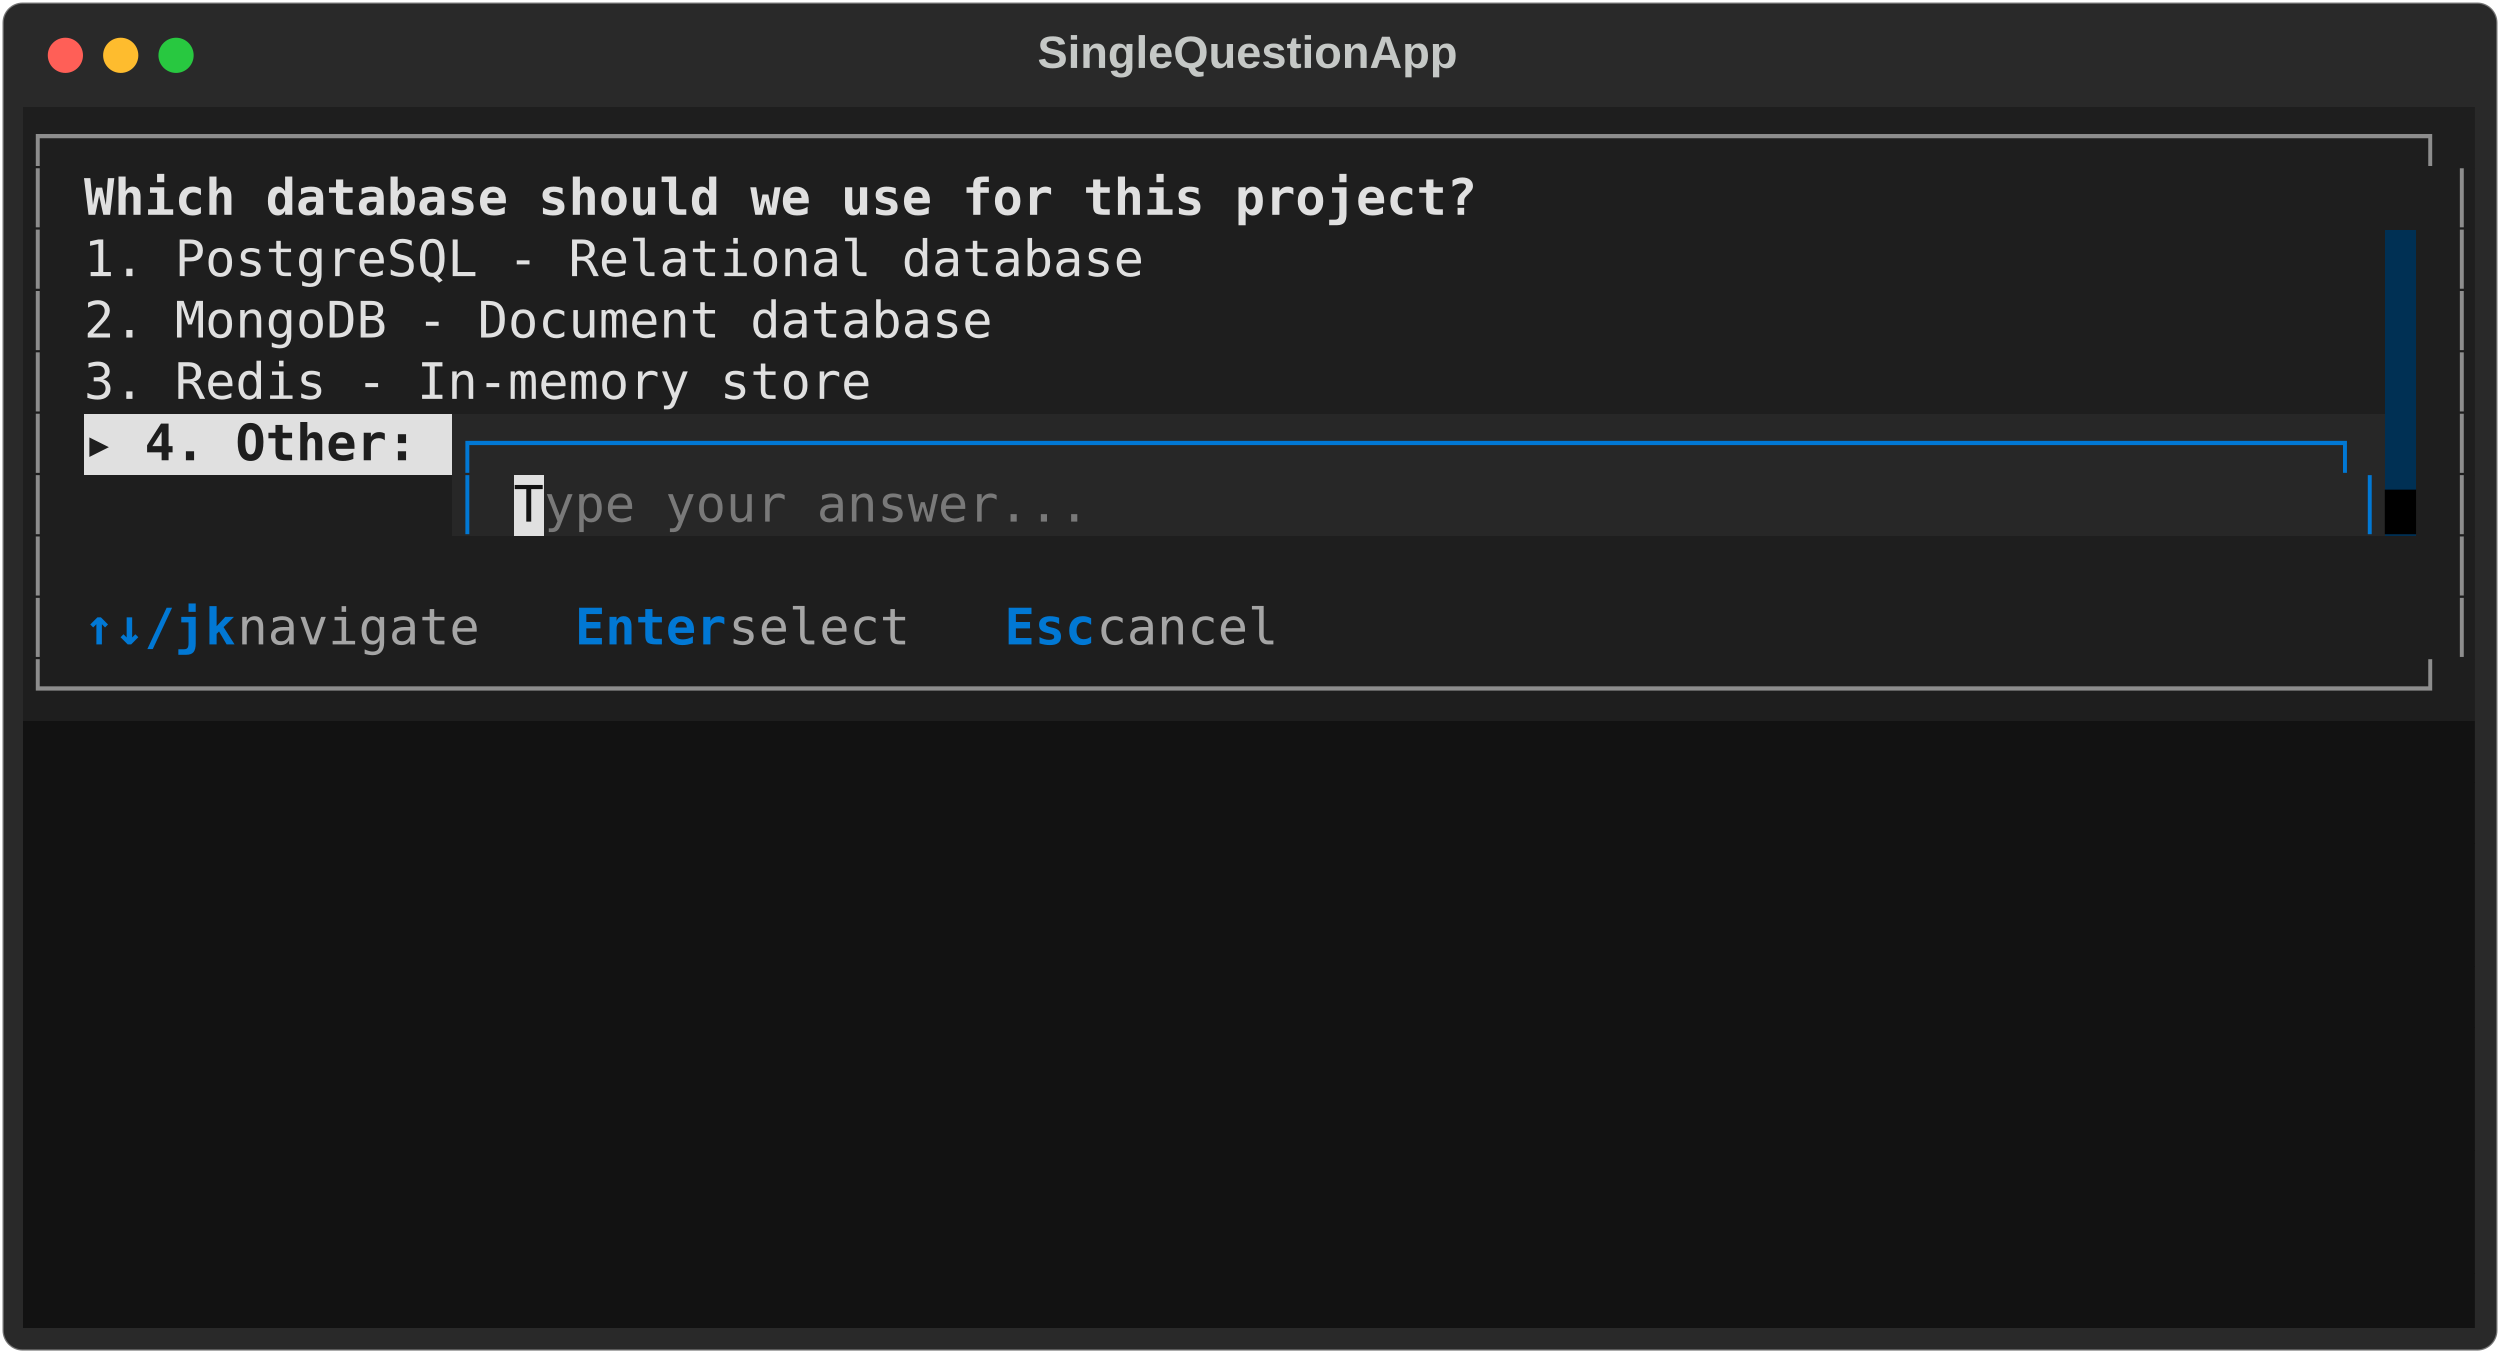
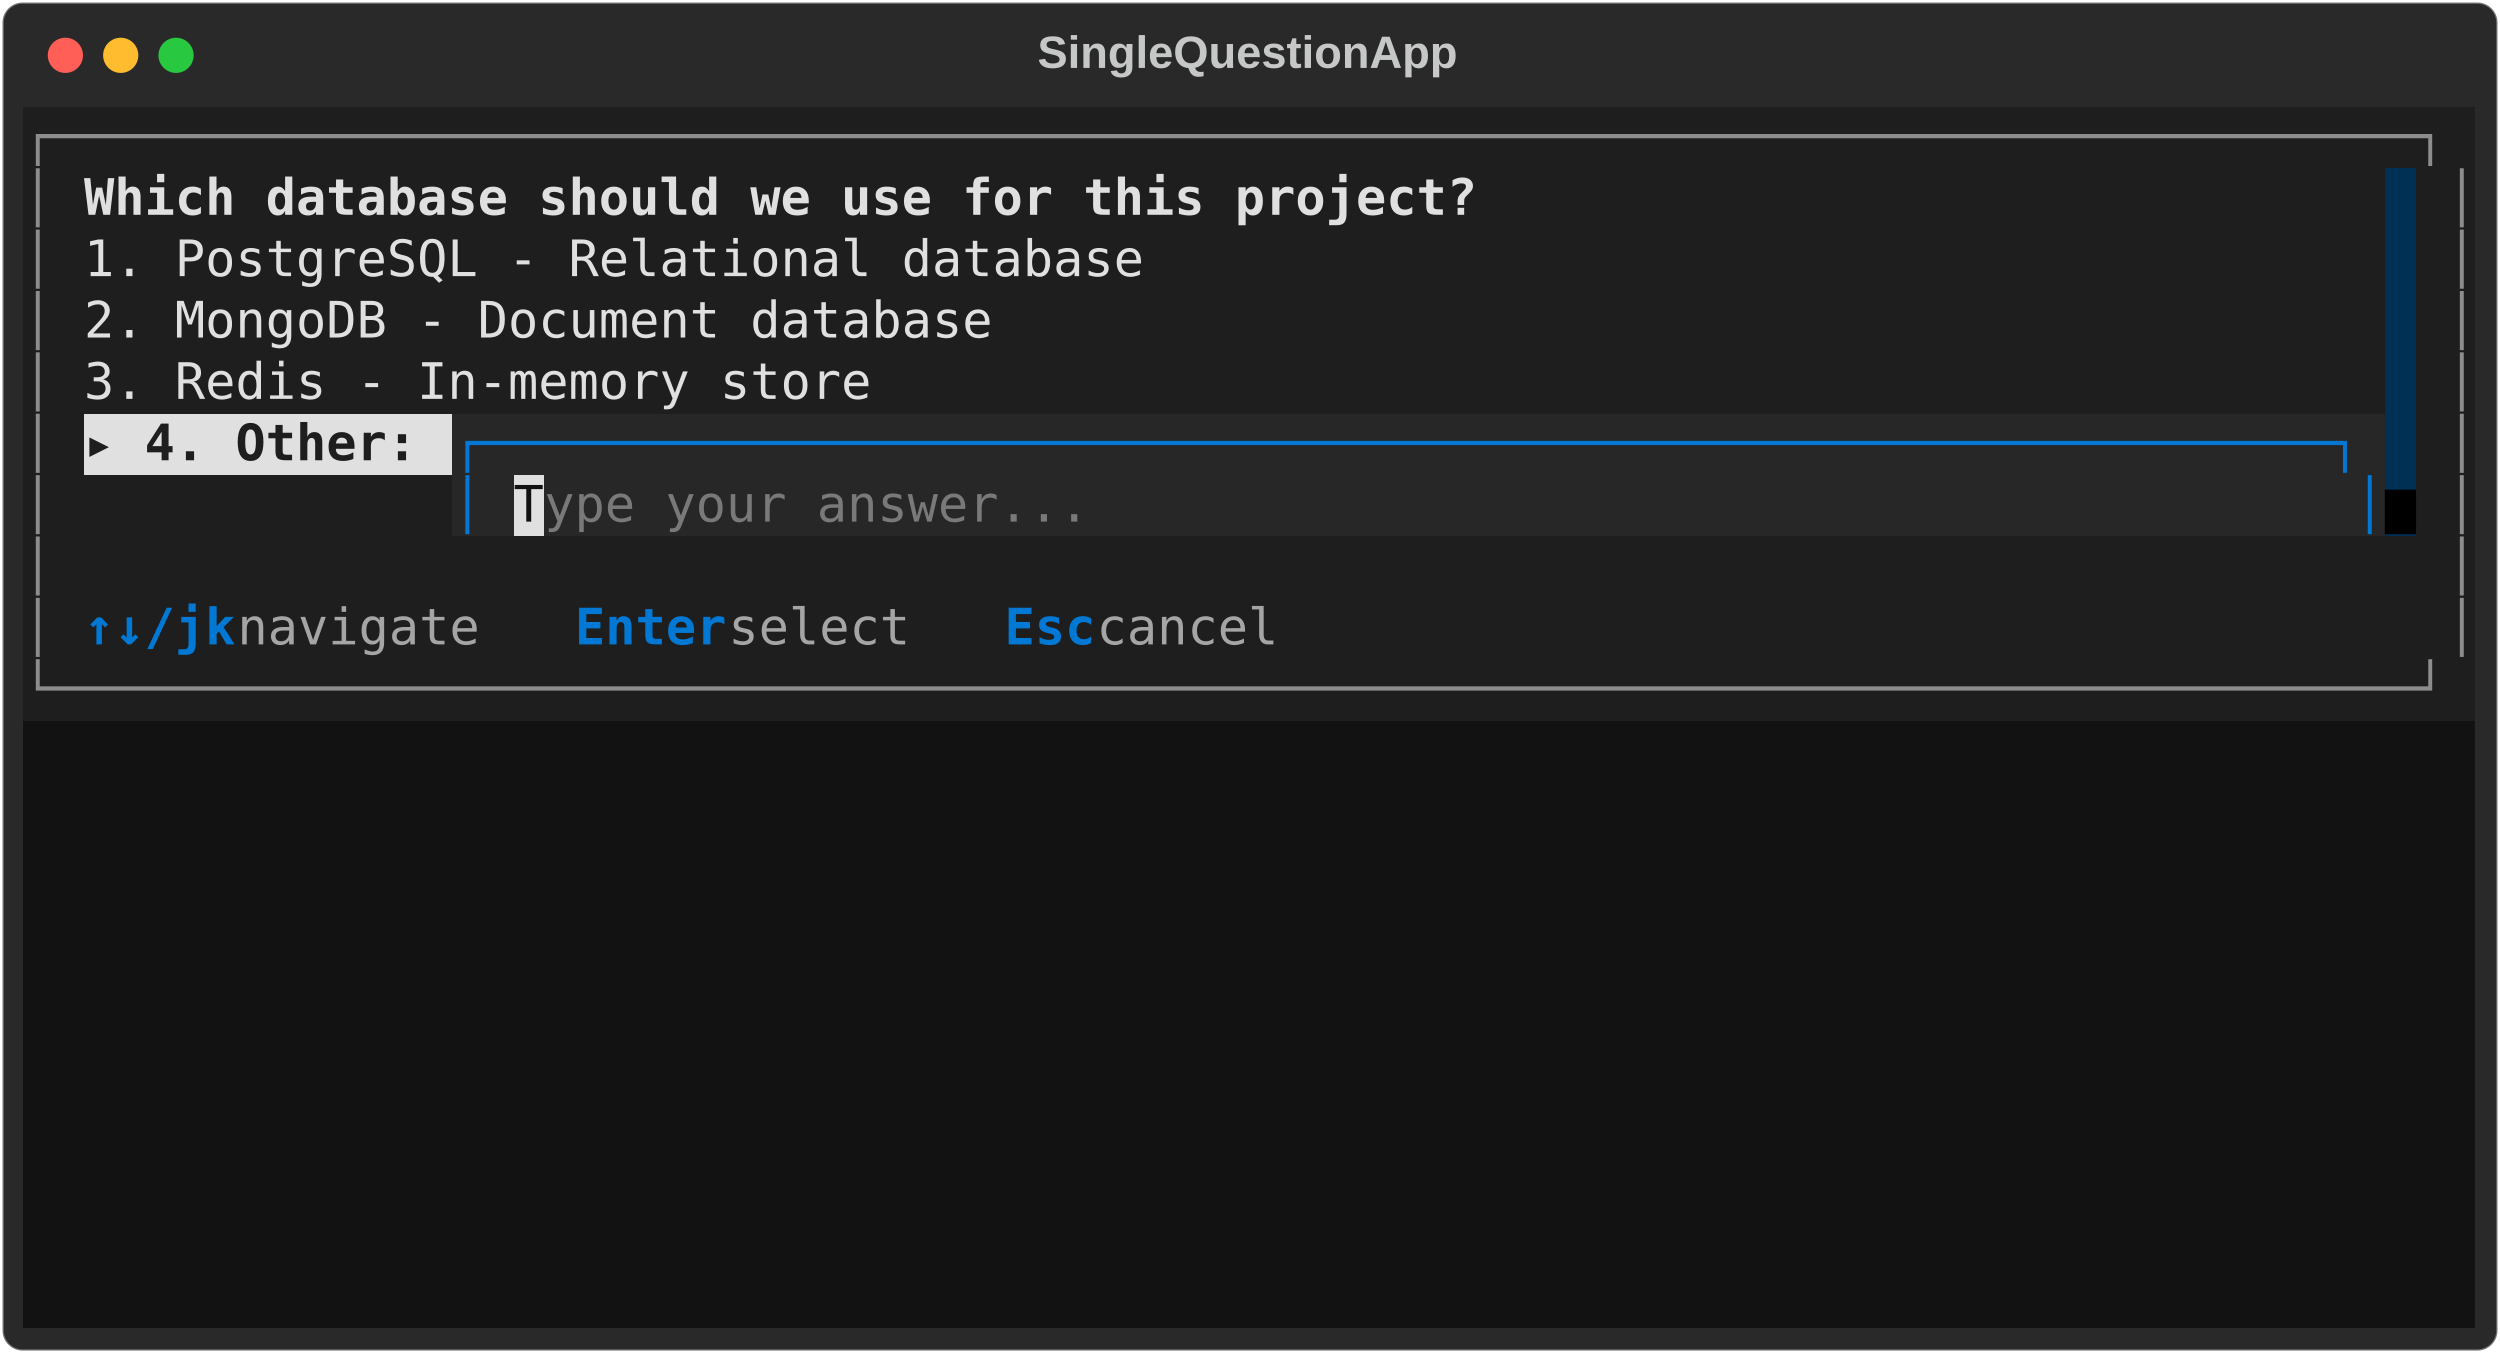
<svg xmlns="http://www.w3.org/2000/svg" class="rich-terminal" viewBox="0 0 994 538.0">
  <style>

    @font-face {
        font-family: "Fira Code";
        src: local("FiraCode-Regular"),
                url("https://cdnjs.cloudflare.com/ajax/libs/firacode/6.2.0/woff2/FiraCode-Regular.woff2") format("woff2"),
                url("https://cdnjs.cloudflare.com/ajax/libs/firacode/6.2.0/woff/FiraCode-Regular.woff") format("woff");
        font-style: normal;
        font-weight: 400;
    }
    @font-face {
        font-family: "Fira Code";
        src: local("FiraCode-Bold"),
                url("https://cdnjs.cloudflare.com/ajax/libs/firacode/6.2.0/woff2/FiraCode-Bold.woff2") format("woff2"),
                url("https://cdnjs.cloudflare.com/ajax/libs/firacode/6.2.0/woff/FiraCode-Bold.woff") format("woff");
        font-style: bold;
        font-weight: 700;
    }

    .terminal-matrix {
        font-family: Fira Code, monospace;
        font-size: 20px;
        line-height: 24.4px;
        font-variant-east-asian: full-width;
    }

    .terminal-title {
        font-size: 18px;
        font-weight: bold;
        font-family: arial;
    }

    .terminal-r1 { fill: #8d8d8d }
.terminal-r2 { fill: #c5c8c6 }
.terminal-r3 { fill: #e0e0e0;font-weight: bold }
- .terminal-r4 { fill: #e0e0e0 }
- .terminal-r5 { fill: #1e1e1e }
+ .terminal-r4 { fill: #1e1e1e }
+ .terminal-r5 { fill: #e0e0e0 }
.terminal-r6 { fill: #1e1e1e;font-weight: bold }
.terminal-r7 { fill: #0178d4 }
.terminal-r8 { fill: #121212 }
.terminal-r9 { fill: #797979 }
.terminal-r10 { fill: #000000 }
.terminal-r11 { fill: #0178d4;font-weight: bold }
.terminal-r12 { fill: #a5a5a5 }
    </style>
  <defs>
    <clipPath id="terminal-clip-terminal">
      <rect x="0" y="0" width="975.0" height="487.0" />
    </clipPath>
    <clipPath id="terminal-line-0">
      <rect x="0" y="1.5" width="976" height="24.65" />
    </clipPath>
    <clipPath id="terminal-line-1">
      <rect x="0" y="25.9" width="976" height="24.65" />
    </clipPath>
    <clipPath id="terminal-line-2">
      <rect x="0" y="50.3" width="976" height="24.65" />
    </clipPath>
    <clipPath id="terminal-line-3">
      <rect x="0" y="74.7" width="976" height="24.65" />
    </clipPath>
    <clipPath id="terminal-line-4">
      <rect x="0" y="99.1" width="976" height="24.65" />
    </clipPath>
    <clipPath id="terminal-line-5">
      <rect x="0" y="123.5" width="976" height="24.65" />
    </clipPath>
    <clipPath id="terminal-line-6">
      <rect x="0" y="147.9" width="976" height="24.65" />
    </clipPath>
    <clipPath id="terminal-line-7">
      <rect x="0" y="172.3" width="976" height="24.65" />
    </clipPath>
    <clipPath id="terminal-line-8">
      <rect x="0" y="196.7" width="976" height="24.65" />
    </clipPath>
    <clipPath id="terminal-line-9">
      <rect x="0" y="221.1" width="976" height="24.65" />
    </clipPath>
    <clipPath id="terminal-line-10">
      <rect x="0" y="245.5" width="976" height="24.65" />
    </clipPath>
    <clipPath id="terminal-line-11">
      <rect x="0" y="269.9" width="976" height="24.65" />
    </clipPath>
    <clipPath id="terminal-line-12">
      <rect x="0" y="294.3" width="976" height="24.65" />
    </clipPath>
    <clipPath id="terminal-line-13">
      <rect x="0" y="318.7" width="976" height="24.65" />
    </clipPath>
    <clipPath id="terminal-line-14">
      <rect x="0" y="343.1" width="976" height="24.65" />
    </clipPath>
    <clipPath id="terminal-line-15">
      <rect x="0" y="367.5" width="976" height="24.65" />
    </clipPath>
    <clipPath id="terminal-line-16">
      <rect x="0" y="391.9" width="976" height="24.65" />
    </clipPath>
    <clipPath id="terminal-line-17">
      <rect x="0" y="416.3" width="976" height="24.65" />
    </clipPath>
    <clipPath id="terminal-line-18">
      <rect x="0" y="440.7" width="976" height="24.65" />
    </clipPath>
  </defs>
  <rect fill="#292929" stroke="rgba(255,255,255,0.35)" stroke-width="1" x="1" y="1" width="992" height="536" rx="8" />
  <text class="terminal-title" fill="#c5c8c6" text-anchor="middle" x="496" y="27">SingleQuestionApp</text>
  <g transform="translate(26,22)">
    <circle cx="0" cy="0" r="7" fill="#ff5f57" />
    <circle cx="22" cy="0" r="7" fill="#febc2e" />
    <circle cx="44" cy="0" r="7" fill="#28c840" />
  </g>
  <g transform="translate(9, 41)" clip-path="url(#terminal-clip-terminal)">
    <rect fill="#1e1e1e" x="0" y="1.5" width="976" height="24.65" shape-rendering="crispEdges" />
    <rect fill="#1e1e1e" x="0" y="25.9" width="12.2" height="24.65" shape-rendering="crispEdges" />
    <rect fill="#1e1e1e" x="12.2" y="25.9" width="12.2" height="24.65" shape-rendering="crispEdges" />
    <rect fill="#1e1e1e" x="24.4" y="25.9" width="561.2" height="24.65" shape-rendering="crispEdges" />
-     <rect fill="#1e1e1e" x="585.6" y="25.9" width="378.2" height="24.65" shape-rendering="crispEdges" />
+     <rect fill="#1e1e1e" x="585.6" y="25.9" width="353.8" height="24.65" shape-rendering="crispEdges" />
+     <rect fill="#003054" x="939.4" y="25.9" width="12.2" height="24.65" shape-rendering="crispEdges" />
+     <rect fill="#1e1e1e" x="951.6" y="25.9" width="12.2" height="24.65" shape-rendering="crispEdges" />
    <rect fill="#1e1e1e" x="963.8" y="25.9" width="12.2" height="24.65" shape-rendering="crispEdges" />
    <rect fill="#1e1e1e" x="0" y="50.3" width="12.2" height="24.65" shape-rendering="crispEdges" />
    <rect fill="#1e1e1e" x="12.2" y="50.3" width="12.2" height="24.65" shape-rendering="crispEdges" />
    <rect fill="#1e1e1e" x="24.4" y="50.3" width="451.4" height="24.65" shape-rendering="crispEdges" />
    <rect fill="#1e1e1e" x="475.8" y="50.3" width="463.6" height="24.65" shape-rendering="crispEdges" />
    <rect fill="#003054" x="939.4" y="50.3" width="12.2" height="24.65" shape-rendering="crispEdges" />
    <rect fill="#1e1e1e" x="951.6" y="50.3" width="12.2" height="24.65" shape-rendering="crispEdges" />
    <rect fill="#1e1e1e" x="963.8" y="50.3" width="12.2" height="24.65" shape-rendering="crispEdges" />
    <rect fill="#1e1e1e" x="0" y="74.7" width="12.2" height="24.65" shape-rendering="crispEdges" />
    <rect fill="#1e1e1e" x="12.2" y="74.7" width="12.2" height="24.65" shape-rendering="crispEdges" />
    <rect fill="#1e1e1e" x="24.4" y="74.7" width="390.4" height="24.65" shape-rendering="crispEdges" />
    <rect fill="#1e1e1e" x="414.8" y="74.7" width="524.6" height="24.65" shape-rendering="crispEdges" />
    <rect fill="#003054" x="939.4" y="74.7" width="12.2" height="24.65" shape-rendering="crispEdges" />
    <rect fill="#1e1e1e" x="951.6" y="74.7" width="12.2" height="24.65" shape-rendering="crispEdges" />
    <rect fill="#1e1e1e" x="963.8" y="74.7" width="12.2" height="24.65" shape-rendering="crispEdges" />
    <rect fill="#1e1e1e" x="0" y="99.1" width="12.2" height="24.65" shape-rendering="crispEdges" />
    <rect fill="#1e1e1e" x="12.2" y="99.1" width="12.2" height="24.65" shape-rendering="crispEdges" />
    <rect fill="#1e1e1e" x="24.4" y="99.1" width="341.6" height="24.65" shape-rendering="crispEdges" />
    <rect fill="#1e1e1e" x="366" y="99.1" width="573.4" height="24.65" shape-rendering="crispEdges" />
    <rect fill="#003054" x="939.4" y="99.1" width="12.2" height="24.65" shape-rendering="crispEdges" />
    <rect fill="#1e1e1e" x="951.6" y="99.1" width="12.2" height="24.65" shape-rendering="crispEdges" />
    <rect fill="#1e1e1e" x="963.8" y="99.1" width="12.2" height="24.65" shape-rendering="crispEdges" />
    <rect fill="#1e1e1e" x="0" y="123.5" width="12.2" height="24.65" shape-rendering="crispEdges" />
    <rect fill="#1e1e1e" x="12.2" y="123.5" width="12.2" height="24.65" shape-rendering="crispEdges" />
    <rect fill="#e0e0e0" x="24.4" y="123.5" width="146.4" height="24.65" shape-rendering="crispEdges" />
    <rect fill="#272727" x="170.8" y="123.5" width="768.6" height="24.65" shape-rendering="crispEdges" />
    <rect fill="#003054" x="939.4" y="123.5" width="12.2" height="24.65" shape-rendering="crispEdges" />
    <rect fill="#1e1e1e" x="951.6" y="123.5" width="12.2" height="24.65" shape-rendering="crispEdges" />
    <rect fill="#1e1e1e" x="963.8" y="123.5" width="12.2" height="24.65" shape-rendering="crispEdges" />
    <rect fill="#1e1e1e" x="0" y="147.9" width="12.2" height="24.65" shape-rendering="crispEdges" />
    <rect fill="#1e1e1e" x="12.2" y="147.9" width="158.6" height="24.65" shape-rendering="crispEdges" />
    <rect fill="#272727" x="170.8" y="147.9" width="12.2" height="24.65" shape-rendering="crispEdges" />
    <rect fill="#272727" x="183" y="147.9" width="12.2" height="24.65" shape-rendering="crispEdges" />
    <rect fill="#e0e0e0" x="195.2" y="147.9" width="12.2" height="24.65" shape-rendering="crispEdges" />
    <rect fill="#272727" x="207.4" y="147.9" width="219.6" height="24.65" shape-rendering="crispEdges" />
    <rect fill="#272727" x="427" y="147.9" width="488" height="24.65" shape-rendering="crispEdges" />
    <rect fill="#272727" x="915" y="147.9" width="12.2" height="24.65" shape-rendering="crispEdges" />
    <rect fill="#272727" x="927.2" y="147.9" width="12.2" height="24.65" shape-rendering="crispEdges" />
    <rect fill="#003054" x="939.4" y="147.9" width="12.2" height="24.65" shape-rendering="crispEdges" />
    <rect fill="#1e1e1e" x="951.6" y="147.9" width="12.2" height="24.65" shape-rendering="crispEdges" />
    <rect fill="#1e1e1e" x="963.8" y="147.9" width="12.2" height="24.65" shape-rendering="crispEdges" />
    <rect fill="#1e1e1e" x="0" y="172.3" width="12.2" height="24.65" shape-rendering="crispEdges" />
    <rect fill="#1e1e1e" x="12.2" y="172.3" width="951.6" height="24.65" shape-rendering="crispEdges" />
    <rect fill="#1e1e1e" x="963.8" y="172.3" width="12.2" height="24.65" shape-rendering="crispEdges" />
    <rect fill="#1e1e1e" x="0" y="196.7" width="12.2" height="24.65" shape-rendering="crispEdges" />
    <rect fill="#1e1e1e" x="12.2" y="196.7" width="12.2" height="24.65" shape-rendering="crispEdges" />
    <rect fill="#1e1e1e" x="24.4" y="196.7" width="61" height="24.65" shape-rendering="crispEdges" />
    <rect fill="#1e1e1e" x="85.4" y="196.7" width="134.2" height="24.65" shape-rendering="crispEdges" />
    <rect fill="#1e1e1e" x="219.6" y="196.7" width="61" height="24.65" shape-rendering="crispEdges" />
    <rect fill="#1e1e1e" x="280.6" y="196.7" width="109.8" height="24.65" shape-rendering="crispEdges" />
    <rect fill="#1e1e1e" x="390.4" y="196.7" width="36.6" height="24.65" shape-rendering="crispEdges" />
    <rect fill="#1e1e1e" x="427" y="196.7" width="85.4" height="24.65" shape-rendering="crispEdges" />
    <rect fill="#1e1e1e" x="512.4" y="196.7" width="451.4" height="24.65" shape-rendering="crispEdges" />
    <rect fill="#1e1e1e" x="963.8" y="196.7" width="12.2" height="24.65" shape-rendering="crispEdges" />
    <rect fill="#1e1e1e" x="0" y="221.1" width="976" height="24.65" shape-rendering="crispEdges" />
    <rect fill="#121212" x="0" y="245.5" width="976" height="24.65" shape-rendering="crispEdges" />
    <rect fill="#121212" x="0" y="269.9" width="976" height="24.65" shape-rendering="crispEdges" />
    <rect fill="#121212" x="0" y="294.3" width="976" height="24.65" shape-rendering="crispEdges" />
    <rect fill="#121212" x="0" y="318.7" width="976" height="24.65" shape-rendering="crispEdges" />
    <rect fill="#121212" x="0" y="343.1" width="976" height="24.65" shape-rendering="crispEdges" />
    <rect fill="#121212" x="0" y="367.5" width="976" height="24.65" shape-rendering="crispEdges" />
    <rect fill="#121212" x="0" y="391.9" width="976" height="24.65" shape-rendering="crispEdges" />
    <rect fill="#121212" x="0" y="416.3" width="976" height="24.65" shape-rendering="crispEdges" />
    <rect fill="#121212" x="0" y="440.7" width="976" height="24.65" shape-rendering="crispEdges" />
    <rect fill="#121212" x="0" y="465.1" width="976" height="24.65" shape-rendering="crispEdges" />
    <g class="terminal-matrix">
      <text class="terminal-r1" x="0" y="20" textLength="976" clip-path="url(#terminal-line-0)">┌──────────────────────────────────────────────────────────────────────────────┐</text>
      <text class="terminal-r2" x="976" y="20" textLength="12.2" clip-path="url(#terminal-line-0)">
</text>
      <text class="terminal-r1" x="0" y="44.4" textLength="12.2" clip-path="url(#terminal-line-1)">│</text>
      <text class="terminal-r3" x="24.4" y="44.4" textLength="561.2" clip-path="url(#terminal-line-1)">Which database should we use for this project?</text>
      <text class="terminal-r1" x="963.8" y="44.4" textLength="12.2" clip-path="url(#terminal-line-1)">│</text>
      <text class="terminal-r2" x="976" y="44.4" textLength="12.2" clip-path="url(#terminal-line-1)">
</text>
      <text class="terminal-r1" x="0" y="68.8" textLength="12.2" clip-path="url(#terminal-line-2)">│</text>
-       <text class="terminal-r4" x="24.4" y="68.8" textLength="451.4" clip-path="url(#terminal-line-2)">  1. PostgreSQL - Relational database</text>
+       <text class="terminal-r5" x="24.4" y="68.8" textLength="451.4" clip-path="url(#terminal-line-2)">  1. PostgreSQL - Relational database</text>
      <text class="terminal-r1" x="963.8" y="68.8" textLength="12.2" clip-path="url(#terminal-line-2)">│</text>
      <text class="terminal-r2" x="976" y="68.8" textLength="12.2" clip-path="url(#terminal-line-2)">
</text>
      <text class="terminal-r1" x="0" y="93.2" textLength="12.2" clip-path="url(#terminal-line-3)">│</text>
-       <text class="terminal-r4" x="24.4" y="93.2" textLength="390.4" clip-path="url(#terminal-line-3)">  2. MongoDB - Document database</text>
+       <text class="terminal-r5" x="24.4" y="93.2" textLength="390.4" clip-path="url(#terminal-line-3)">  2. MongoDB - Document database</text>
      <text class="terminal-r1" x="963.8" y="93.2" textLength="12.2" clip-path="url(#terminal-line-3)">│</text>
      <text class="terminal-r2" x="976" y="93.2" textLength="12.2" clip-path="url(#terminal-line-3)">
</text>
      <text class="terminal-r1" x="0" y="117.6" textLength="12.2" clip-path="url(#terminal-line-4)">│</text>
-       <text class="terminal-r4" x="24.4" y="117.6" textLength="341.6" clip-path="url(#terminal-line-4)">  3. Redis - In-memory store</text>
+       <text class="terminal-r5" x="24.4" y="117.6" textLength="341.6" clip-path="url(#terminal-line-4)">  3. Redis - In-memory store</text>
      <text class="terminal-r1" x="963.8" y="117.6" textLength="12.2" clip-path="url(#terminal-line-4)">│</text>
      <text class="terminal-r2" x="976" y="117.6" textLength="12.2" clip-path="url(#terminal-line-4)">
</text>
      <text class="terminal-r1" x="0" y="142" textLength="12.2" clip-path="url(#terminal-line-5)">│</text>
      <text class="terminal-r6" x="24.4" y="142" textLength="146.4" clip-path="url(#terminal-line-5)">▸ 4. Other: </text>
      <text class="terminal-r7" x="170.8" y="142" textLength="768.6" clip-path="url(#terminal-line-5)">┌─────────────────────────────────────────────────────────────┐</text>
      <text class="terminal-r1" x="963.8" y="142" textLength="12.2" clip-path="url(#terminal-line-5)">│</text>
      <text class="terminal-r2" x="976" y="142" textLength="12.2" clip-path="url(#terminal-line-5)">
</text>
      <text class="terminal-r1" x="0" y="166.4" textLength="12.2" clip-path="url(#terminal-line-6)">│</text>
      <text class="terminal-r7" x="170.8" y="166.4" textLength="12.2" clip-path="url(#terminal-line-6)">│</text>
      <text class="terminal-r8" x="195.2" y="166.4" textLength="12.2" clip-path="url(#terminal-line-6)">T</text>
      <text class="terminal-r9" x="207.4" y="166.4" textLength="219.6" clip-path="url(#terminal-line-6)">ype your answer...</text>
      <text class="terminal-r7" x="927.2" y="166.4" textLength="12.2" clip-path="url(#terminal-line-6)">│</text>
      <text class="terminal-r10" x="939.4" y="166.4" textLength="12.2" clip-path="url(#terminal-line-6)">▆</text>
      <text class="terminal-r1" x="963.8" y="166.4" textLength="12.2" clip-path="url(#terminal-line-6)">│</text>
      <text class="terminal-r2" x="976" y="166.4" textLength="12.2" clip-path="url(#terminal-line-6)">
</text>
      <text class="terminal-r1" x="0" y="190.8" textLength="12.2" clip-path="url(#terminal-line-7)">│</text>
      <text class="terminal-r1" x="963.8" y="190.8" textLength="12.2" clip-path="url(#terminal-line-7)">│</text>
      <text class="terminal-r2" x="976" y="190.8" textLength="12.2" clip-path="url(#terminal-line-7)">
</text>
      <text class="terminal-r1" x="0" y="215.2" textLength="12.2" clip-path="url(#terminal-line-8)">│</text>
      <text class="terminal-r11" x="24.4" y="215.2" textLength="61" clip-path="url(#terminal-line-8)">↑↓/jk</text>
      <text class="terminal-r12" x="85.4" y="215.2" textLength="134.2" clip-path="url(#terminal-line-8)"> navigate  </text>
      <text class="terminal-r11" x="219.6" y="215.2" textLength="61" clip-path="url(#terminal-line-8)">Enter</text>
      <text class="terminal-r12" x="280.6" y="215.2" textLength="109.8" clip-path="url(#terminal-line-8)"> select  </text>
      <text class="terminal-r11" x="390.4" y="215.2" textLength="36.6" clip-path="url(#terminal-line-8)">Esc</text>
      <text class="terminal-r12" x="427" y="215.2" textLength="85.4" clip-path="url(#terminal-line-8)"> cancel</text>
      <text class="terminal-r1" x="963.8" y="215.2" textLength="12.2" clip-path="url(#terminal-line-8)">│</text>
      <text class="terminal-r2" x="976" y="215.2" textLength="12.2" clip-path="url(#terminal-line-8)">
</text>
      <text class="terminal-r1" x="0" y="239.6" textLength="976" clip-path="url(#terminal-line-9)">└──────────────────────────────────────────────────────────────────────────────┘</text>
      <text class="terminal-r2" x="976" y="239.6" textLength="12.2" clip-path="url(#terminal-line-9)">
</text>
      <text class="terminal-r2" x="976" y="264" textLength="12.2" clip-path="url(#terminal-line-10)">
</text>
      <text class="terminal-r2" x="976" y="288.4" textLength="12.2" clip-path="url(#terminal-line-11)">
</text>
      <text class="terminal-r2" x="976" y="312.8" textLength="12.2" clip-path="url(#terminal-line-12)">
</text>
      <text class="terminal-r2" x="976" y="337.2" textLength="12.2" clip-path="url(#terminal-line-13)">
</text>
      <text class="terminal-r2" x="976" y="361.6" textLength="12.2" clip-path="url(#terminal-line-14)">
</text>
      <text class="terminal-r2" x="976" y="386" textLength="12.2" clip-path="url(#terminal-line-15)">
</text>
      <text class="terminal-r2" x="976" y="410.4" textLength="12.2" clip-path="url(#terminal-line-16)">
</text>
      <text class="terminal-r2" x="976" y="434.8" textLength="12.2" clip-path="url(#terminal-line-17)">
</text>
      <text class="terminal-r2" x="976" y="459.2" textLength="12.2" clip-path="url(#terminal-line-18)">
</text>
    </g>
  </g>
</svg>
